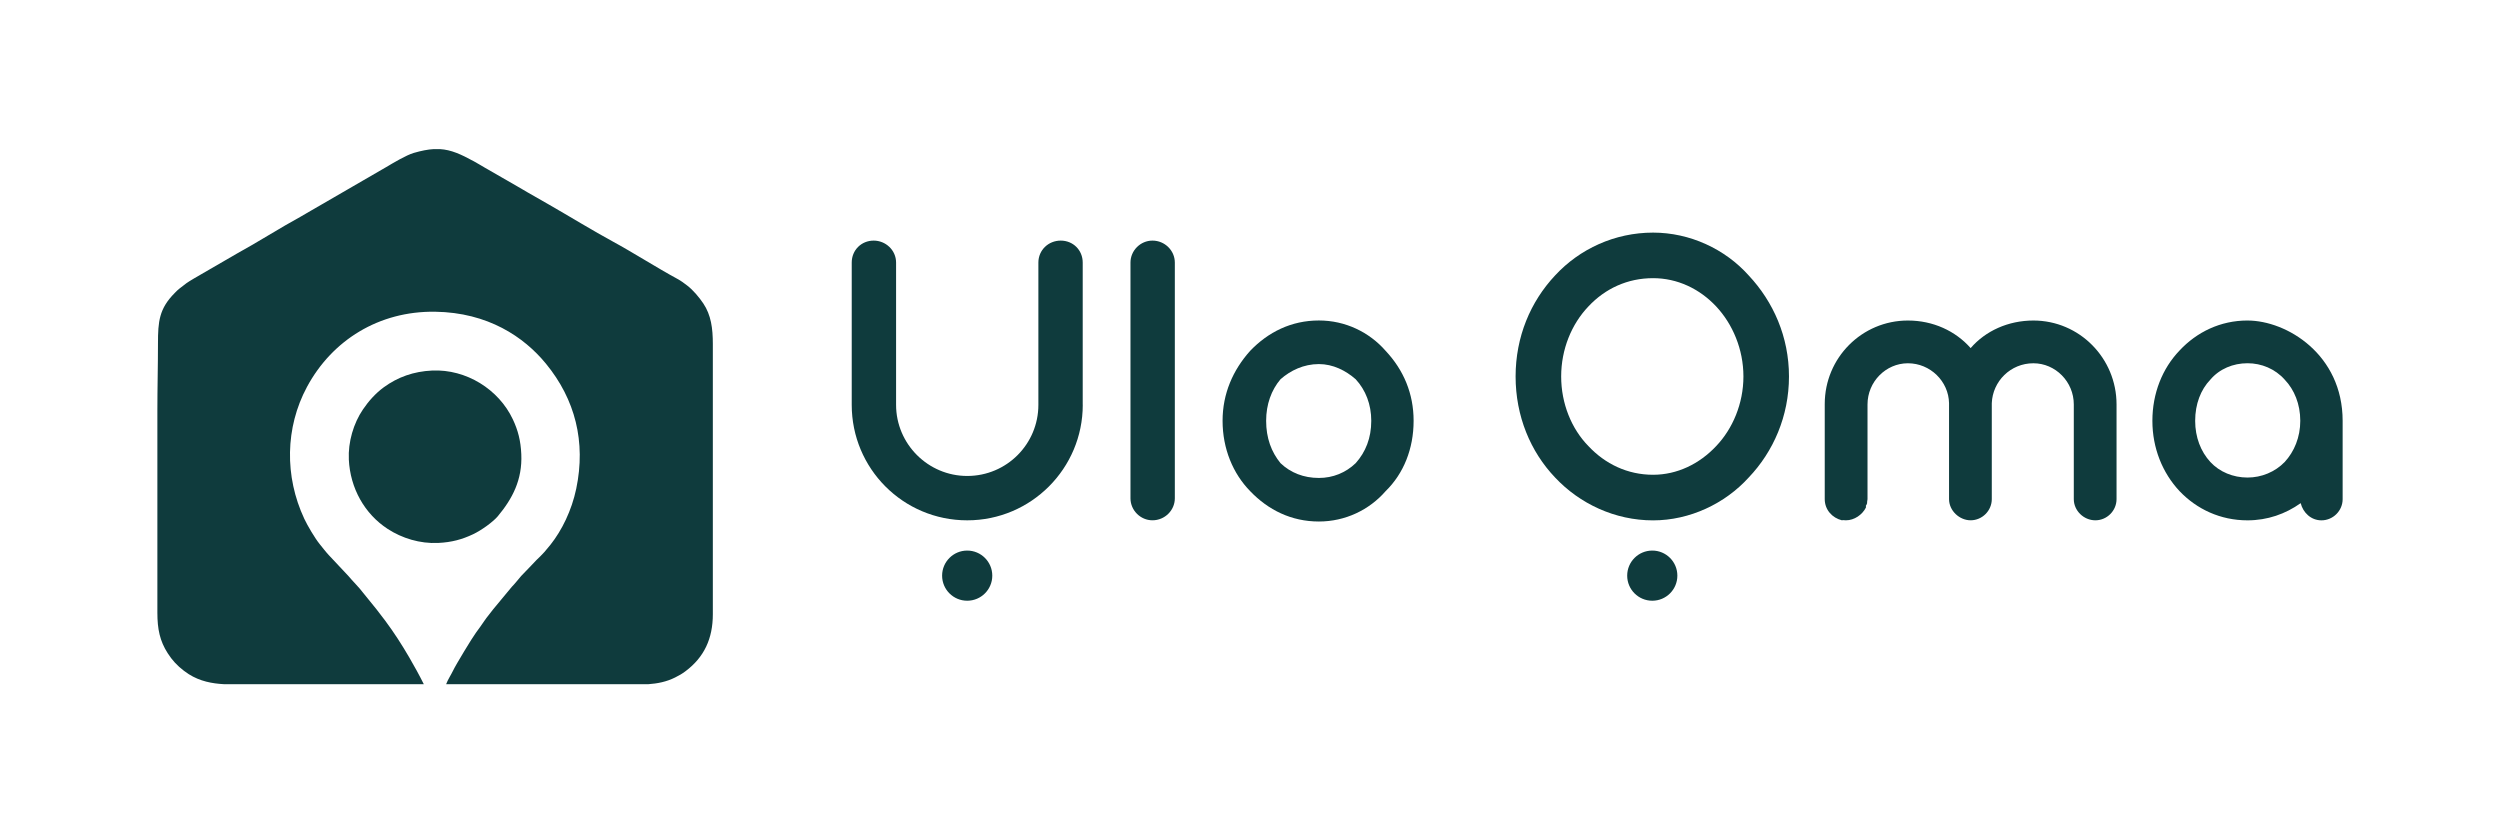
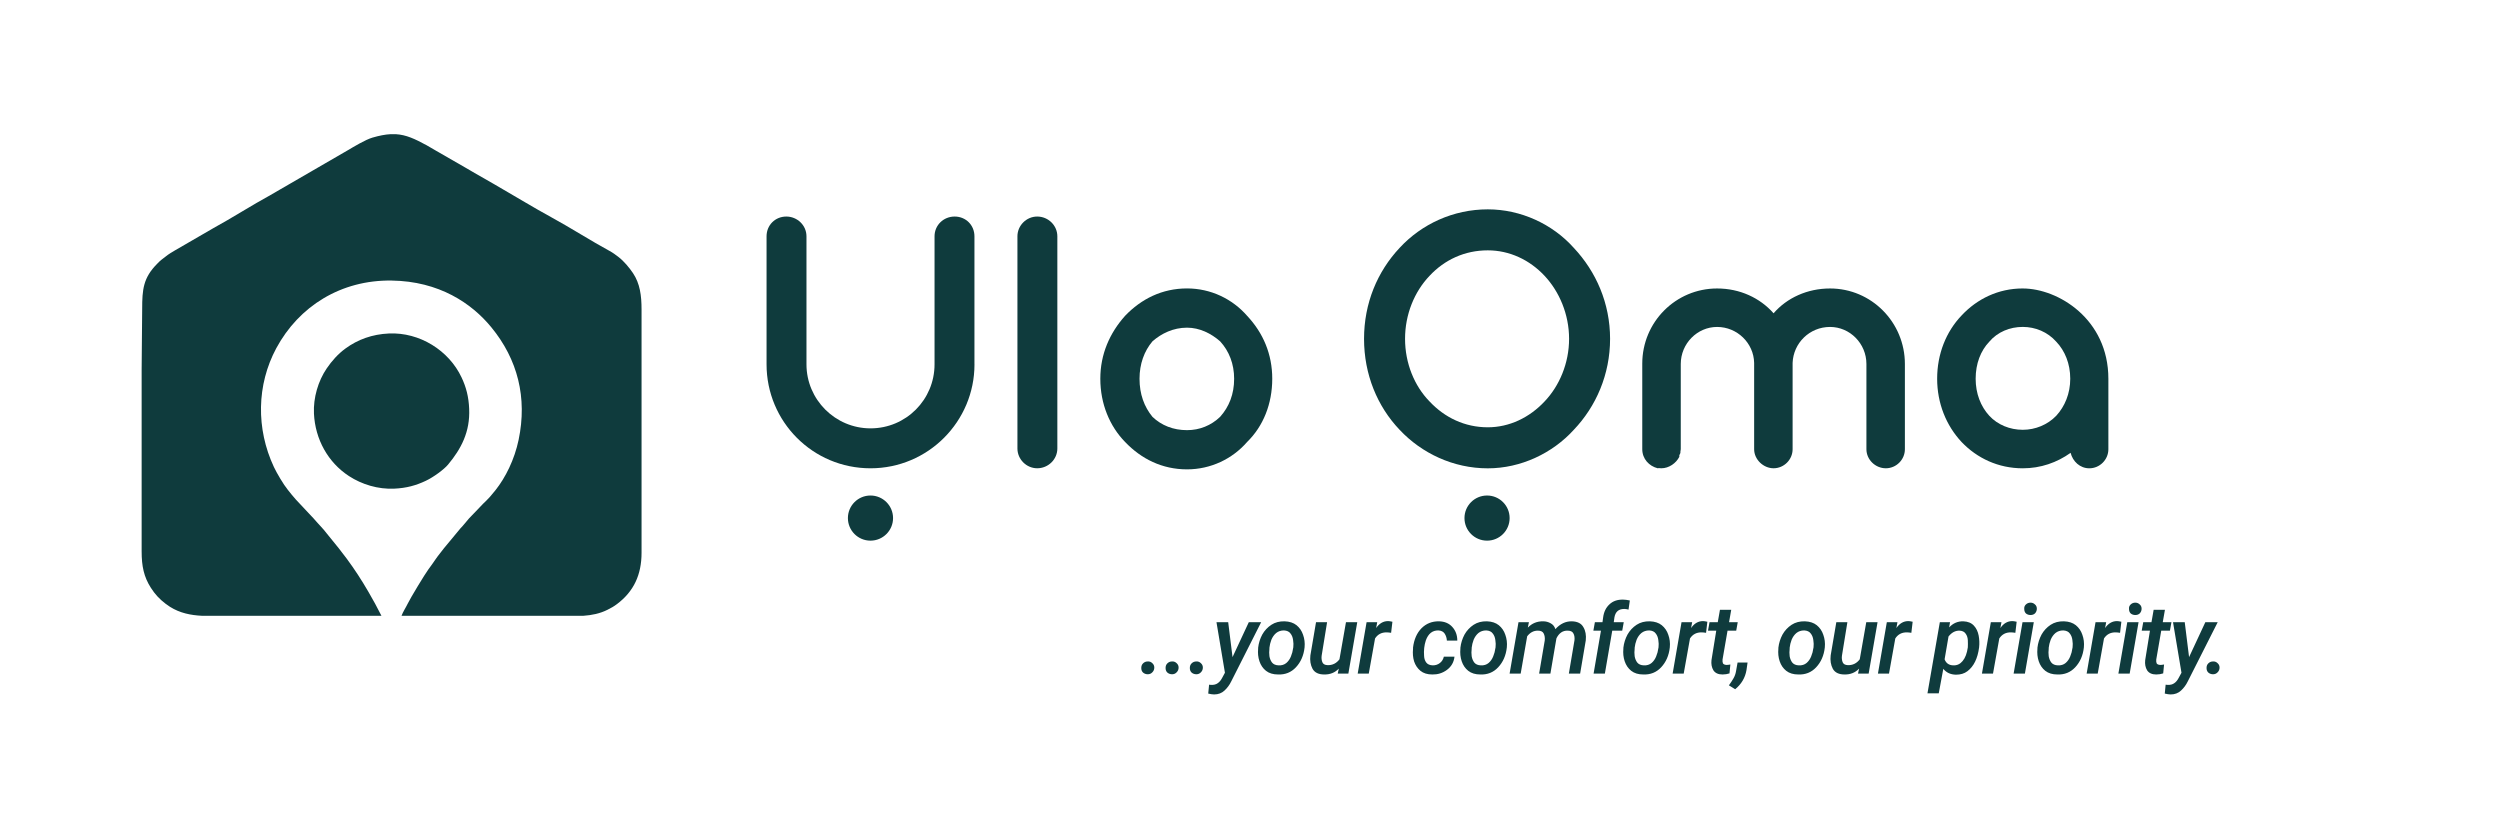
- <svg xmlns="http://www.w3.org/2000/svg" width="162" height="54" viewBox="0 0 162 54" fill="none">
+ <svg xmlns="http://www.w3.org/2000/svg" width="180" height="60" viewBox="0 0 180 60" fill="none">
  <path fill-rule="evenodd" clip-rule="evenodd" d="M27.462 44.334C27.174 43.754 26.843 43.157 26.524 42.608C26.038 41.771 25.53 40.986 24.966 40.226C24.768 39.96 24.59 39.736 24.397 39.483L23.515 38.395C23.321 38.121 22.834 37.636 22.576 37.324L21.305 35.97C21.083 35.73 20.919 35.506 20.712 35.253C20.412 34.885 19.93 34.069 19.719 33.62C18.432 30.874 18.476 27.706 19.893 25.07C21.522 22.046 24.556 20.148 28.194 20.2C31.621 20.248 33.958 21.836 35.375 23.564C37.276 25.879 37.974 28.635 37.341 31.666C37.042 33.094 36.399 34.38 35.677 35.29C34.998 36.143 35.011 35.999 34.416 36.655L33.772 37.324C33.582 37.54 33.361 37.832 33.163 38.029L31.955 39.486C31.765 39.748 31.568 39.964 31.387 40.231C31.205 40.5 31.041 40.731 30.842 40.999C30.602 41.321 29.536 43.08 29.359 43.456C29.228 43.73 29.009 44.059 28.909 44.337H39.819H42.001C42.604 44.295 43.19 44.181 43.746 43.901C44.026 43.759 44.184 43.672 44.422 43.494C45.628 42.59 46.192 41.387 46.192 39.797V22.291C46.192 21.277 46.078 20.416 45.575 19.664C45.308 19.266 44.912 18.794 44.533 18.505C44.322 18.344 44.142 18.205 43.889 18.068C42.593 17.367 41.001 16.351 39.705 15.648C38.499 14.995 36.797 13.959 35.57 13.256C35.098 12.985 34.653 12.724 34.17 12.455C33.929 12.321 33.719 12.182 33.487 12.056L31.403 10.857C31.176 10.726 30.962 10.593 30.72 10.46C29.857 9.99 29.235 9.706 28.507 9.662H28.104C27.728 9.683 27.314 9.764 26.82 9.907C26.309 10.057 25.484 10.557 25.008 10.838L20.875 13.232C20.633 13.375 20.435 13.491 20.19 13.628C19.94 13.767 19.738 13.899 19.482 14.04C18.176 14.75 16.661 15.718 15.349 16.434L12.586 18.035C12.041 18.362 12.12 18.32 11.629 18.699C11.511 18.789 11.44 18.868 11.329 18.979C10.308 20 10.237 20.846 10.237 22.252C10.237 23.724 10.198 25.117 10.198 26.615V39.704C10.198 40.757 10.356 41.531 10.863 42.322C11.159 42.785 11.477 43.13 11.919 43.467C12.035 43.556 12.116 43.612 12.236 43.689C12.962 44.147 13.738 44.295 14.539 44.337H16.492C20.149 44.337 23.805 44.337 27.462 44.337V44.334Z" fill="#0F3B3D" />
  <path fill-rule="evenodd" clip-rule="evenodd" d="M22.604 29.776C22.694 31.635 23.62 33.296 25.124 34.276C26.053 34.88 27.216 35.238 28.39 35.183C29.273 35.142 29.947 34.953 30.649 34.622C31.212 34.358 31.966 33.802 32.257 33.454C33.202 32.32 33.855 31.092 33.78 29.43C33.742 28.552 33.563 27.875 33.232 27.174C32.319 25.23 30.212 23.911 28.003 24.011C26.805 24.066 25.768 24.437 24.866 25.098C24.339 25.485 23.891 25.984 23.52 26.531C22.909 27.429 22.549 28.641 22.605 29.778L22.604 29.776Z" fill="#0F3B3D" />
  <path d="M70.16 26.233V17.014C70.16 16.211 69.539 15.591 68.736 15.591C67.933 15.591 67.287 16.211 67.287 17.014V26.233C67.287 28.77 65.24 30.842 62.676 30.842C60.138 30.842 58.066 28.77 58.066 26.233V17.014C58.066 16.211 57.392 15.591 56.616 15.591C55.813 15.591 55.192 16.211 55.192 17.014V26.233C55.192 30.35 58.508 33.717 62.678 33.717C66.822 33.717 70.163 30.35 70.163 26.233H70.16Z" fill="#0F3B3D" />
  <path d="M73.255 17.014V32.291C73.255 33.068 73.901 33.715 74.679 33.715C75.482 33.715 76.129 33.068 76.129 32.291V17.014C76.129 16.237 75.48 15.591 74.679 15.591C73.901 15.591 73.255 16.237 73.255 17.014Z" fill="#0F3B3D" />
  <path d="M85.465 33.794C87.174 33.794 88.729 33.043 89.79 31.825C90.956 30.686 91.602 29.081 91.602 27.268C91.602 25.507 90.956 23.979 89.79 22.736C88.727 21.519 87.174 20.767 85.465 20.767C83.678 20.767 82.175 21.519 81.009 22.736C79.895 23.979 79.223 25.507 79.223 27.268C79.223 29.08 79.897 30.686 81.009 31.825C82.175 33.043 83.677 33.794 85.465 33.794ZM82.978 24.575C83.625 24.006 84.481 23.592 85.465 23.592C86.371 23.592 87.2 24.006 87.848 24.575C88.495 25.275 88.858 26.207 88.858 27.269C88.858 28.383 88.495 29.289 87.848 30.013C87.202 30.634 86.371 30.971 85.465 30.971C84.481 30.971 83.626 30.634 82.978 30.013C82.383 29.288 82.046 28.382 82.046 27.269C82.046 26.207 82.383 25.275 82.978 24.575Z" fill="#0F3B3D" />
  <path d="M62.674 38.927C63.572 38.927 64.3 38.2 64.3 37.302C64.3 36.405 63.572 35.677 62.674 35.677C61.777 35.677 61.049 36.405 61.049 37.302C61.049 38.2 61.777 38.927 62.674 38.927Z" fill="#0F3B3D" />
  <path d="M107.12 15.073C104.634 15.073 102.355 16.135 100.775 17.844C99.169 19.553 98.211 21.833 98.211 24.396C98.211 26.96 99.169 29.265 100.775 30.948C102.355 32.631 104.634 33.72 107.12 33.72C109.504 33.72 111.782 32.631 113.311 30.948C114.917 29.265 115.926 26.96 115.926 24.396C115.926 21.833 114.917 19.555 113.311 17.844C111.782 16.135 109.504 15.073 107.12 15.073ZM111.213 28.901C110.124 30.066 108.675 30.765 107.12 30.765C105.463 30.765 104.013 30.065 102.924 28.901C101.836 27.787 101.164 26.155 101.164 24.395C101.164 22.634 101.838 21.003 102.924 19.863C104.013 18.697 105.463 18.025 107.12 18.025C108.675 18.025 110.124 18.699 111.213 19.863C112.276 21.003 112.974 22.634 112.974 24.395C112.974 26.155 112.274 27.787 111.213 28.901Z" fill="#0F3B3D" />
  <path d="M131.766 23.54C133.19 23.54 134.382 24.732 134.382 26.208V32.344C134.382 33.096 135.028 33.716 135.78 33.716C136.531 33.716 137.152 33.096 137.152 32.344V26.208C137.152 23.205 134.743 20.77 131.764 20.77C130.133 20.77 128.657 21.444 127.698 22.557C126.714 21.443 125.263 20.77 123.631 20.77C120.656 20.77 118.243 23.182 118.243 26.183C118.243 26.183 118.243 26.183 118.243 26.208V32.344C118.243 33.039 118.735 33.562 119.357 33.716C119.435 33.691 119.512 33.716 119.617 33.716C120.16 33.716 120.68 33.354 120.912 32.888C120.912 32.836 120.912 32.785 120.912 32.759C120.964 32.707 120.964 32.656 120.989 32.604C120.989 32.604 120.989 32.552 120.989 32.527C120.989 32.475 121.015 32.398 121.015 32.344V26.208C121.015 24.732 122.207 23.54 123.631 23.54C125.08 23.54 126.272 24.706 126.298 26.129C126.298 26.155 126.298 26.181 126.298 26.207V32.343C126.298 33.094 126.972 33.715 127.696 33.715C128.447 33.715 129.068 33.094 129.068 32.343V26.207C129.068 26.181 129.068 26.155 129.068 26.129C129.12 24.706 130.286 23.54 131.761 23.54H131.766Z" fill="#0F3B3D" />
  <path d="M145.639 20.769C143.878 20.769 142.35 21.52 141.236 22.712C140.121 23.877 139.475 25.483 139.475 27.269C139.475 29.03 140.121 30.635 141.236 31.827C142.35 32.992 143.877 33.718 145.639 33.718C146.934 33.718 148.1 33.304 149.084 32.604C149.239 33.225 149.758 33.718 150.43 33.718C151.182 33.718 151.803 33.097 151.803 32.346V27.271C151.803 22.974 148.186 20.77 145.638 20.77L145.639 20.769ZM148.049 29.936C147.426 30.582 146.546 30.945 145.639 30.945C144.707 30.945 143.827 30.582 143.23 29.936C142.609 29.262 142.247 28.33 142.247 27.269C142.247 26.181 142.609 25.249 143.23 24.601C143.825 23.901 144.707 23.538 145.639 23.538C146.546 23.538 147.426 23.901 148.049 24.601C148.669 25.249 149.058 26.181 149.058 27.269C149.058 28.332 148.669 29.263 148.049 29.936Z" fill="#0F3B3D" />
  <path fill-rule="evenodd" clip-rule="evenodd" d="M107.068 35.677C107.966 35.677 108.693 36.404 108.693 37.302C108.693 38.2 107.966 38.927 107.068 38.927C106.17 38.927 105.442 38.2 105.442 37.302C105.442 36.404 106.17 35.677 107.068 35.677Z" fill="#0F3B3D" />
+   <text x="82" y="48.5" font-family="'Segoe UI', -apple-system, BlinkMacSystemFont, 'Roboto', sans-serif" font-size="7" font-style="italic" font-weight="500" fill="#0F3B3D" letter-spacing="-0.15px">...your comfort, our priority.</text>
</svg>
